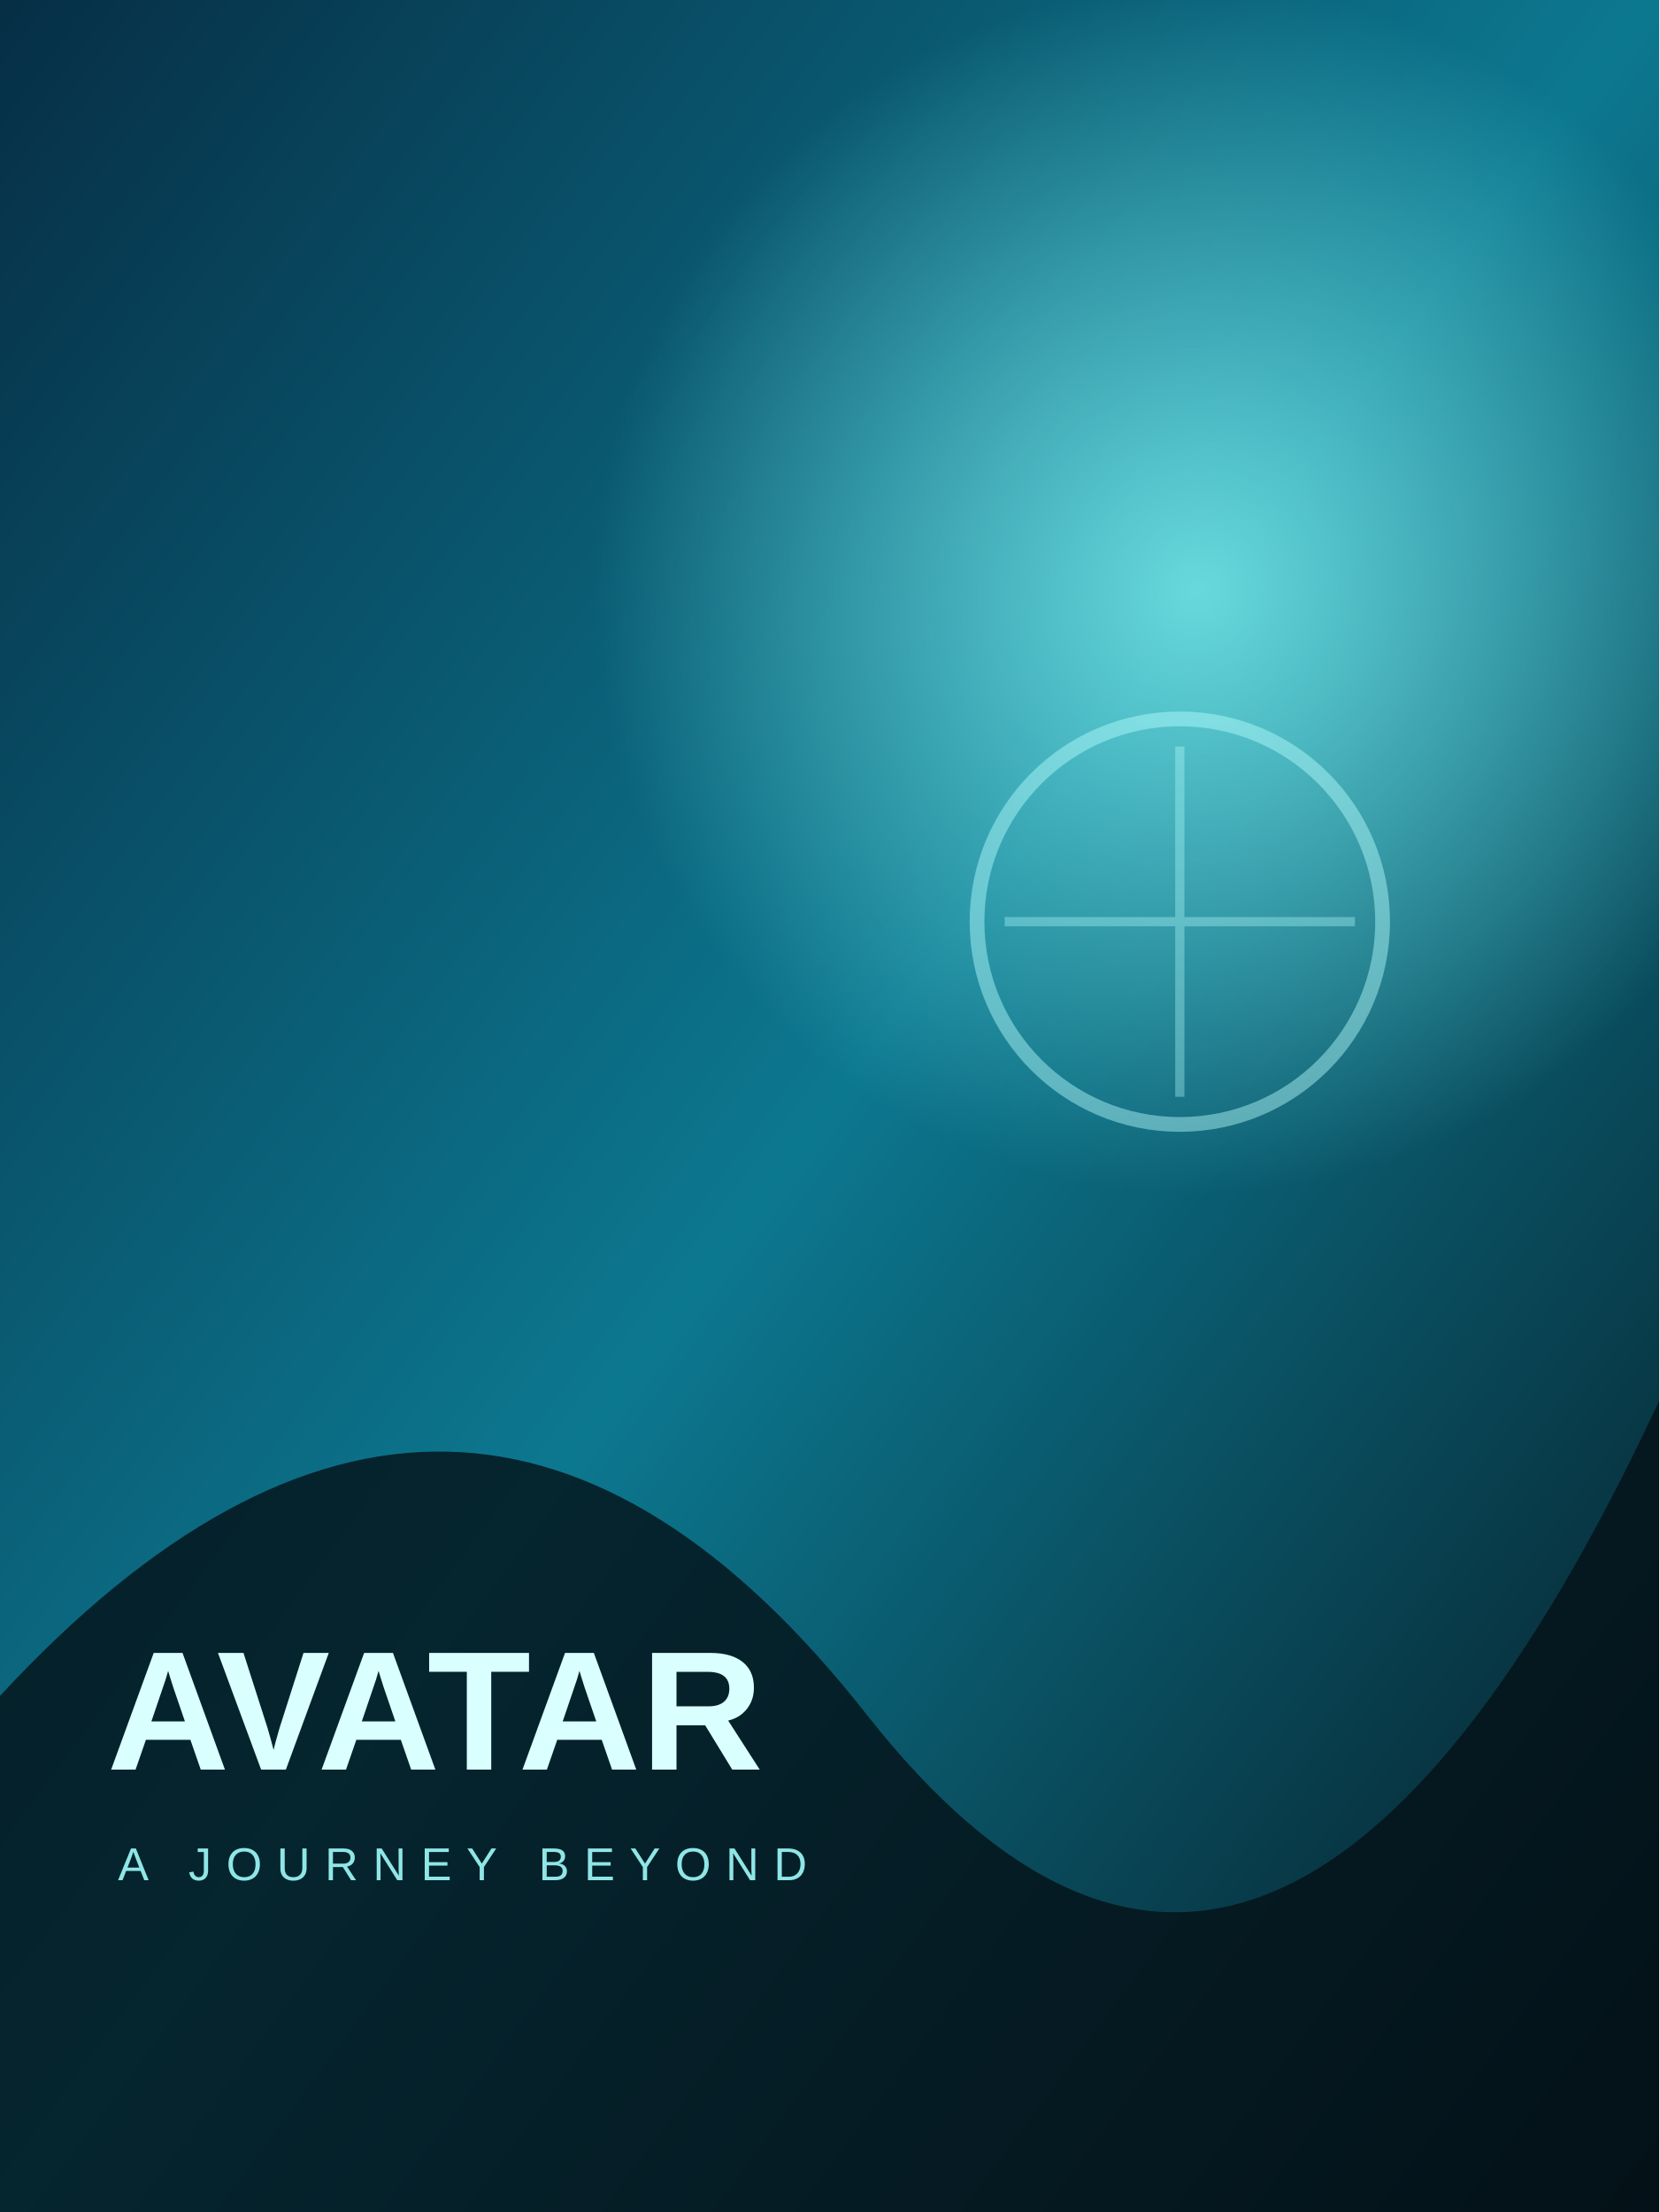
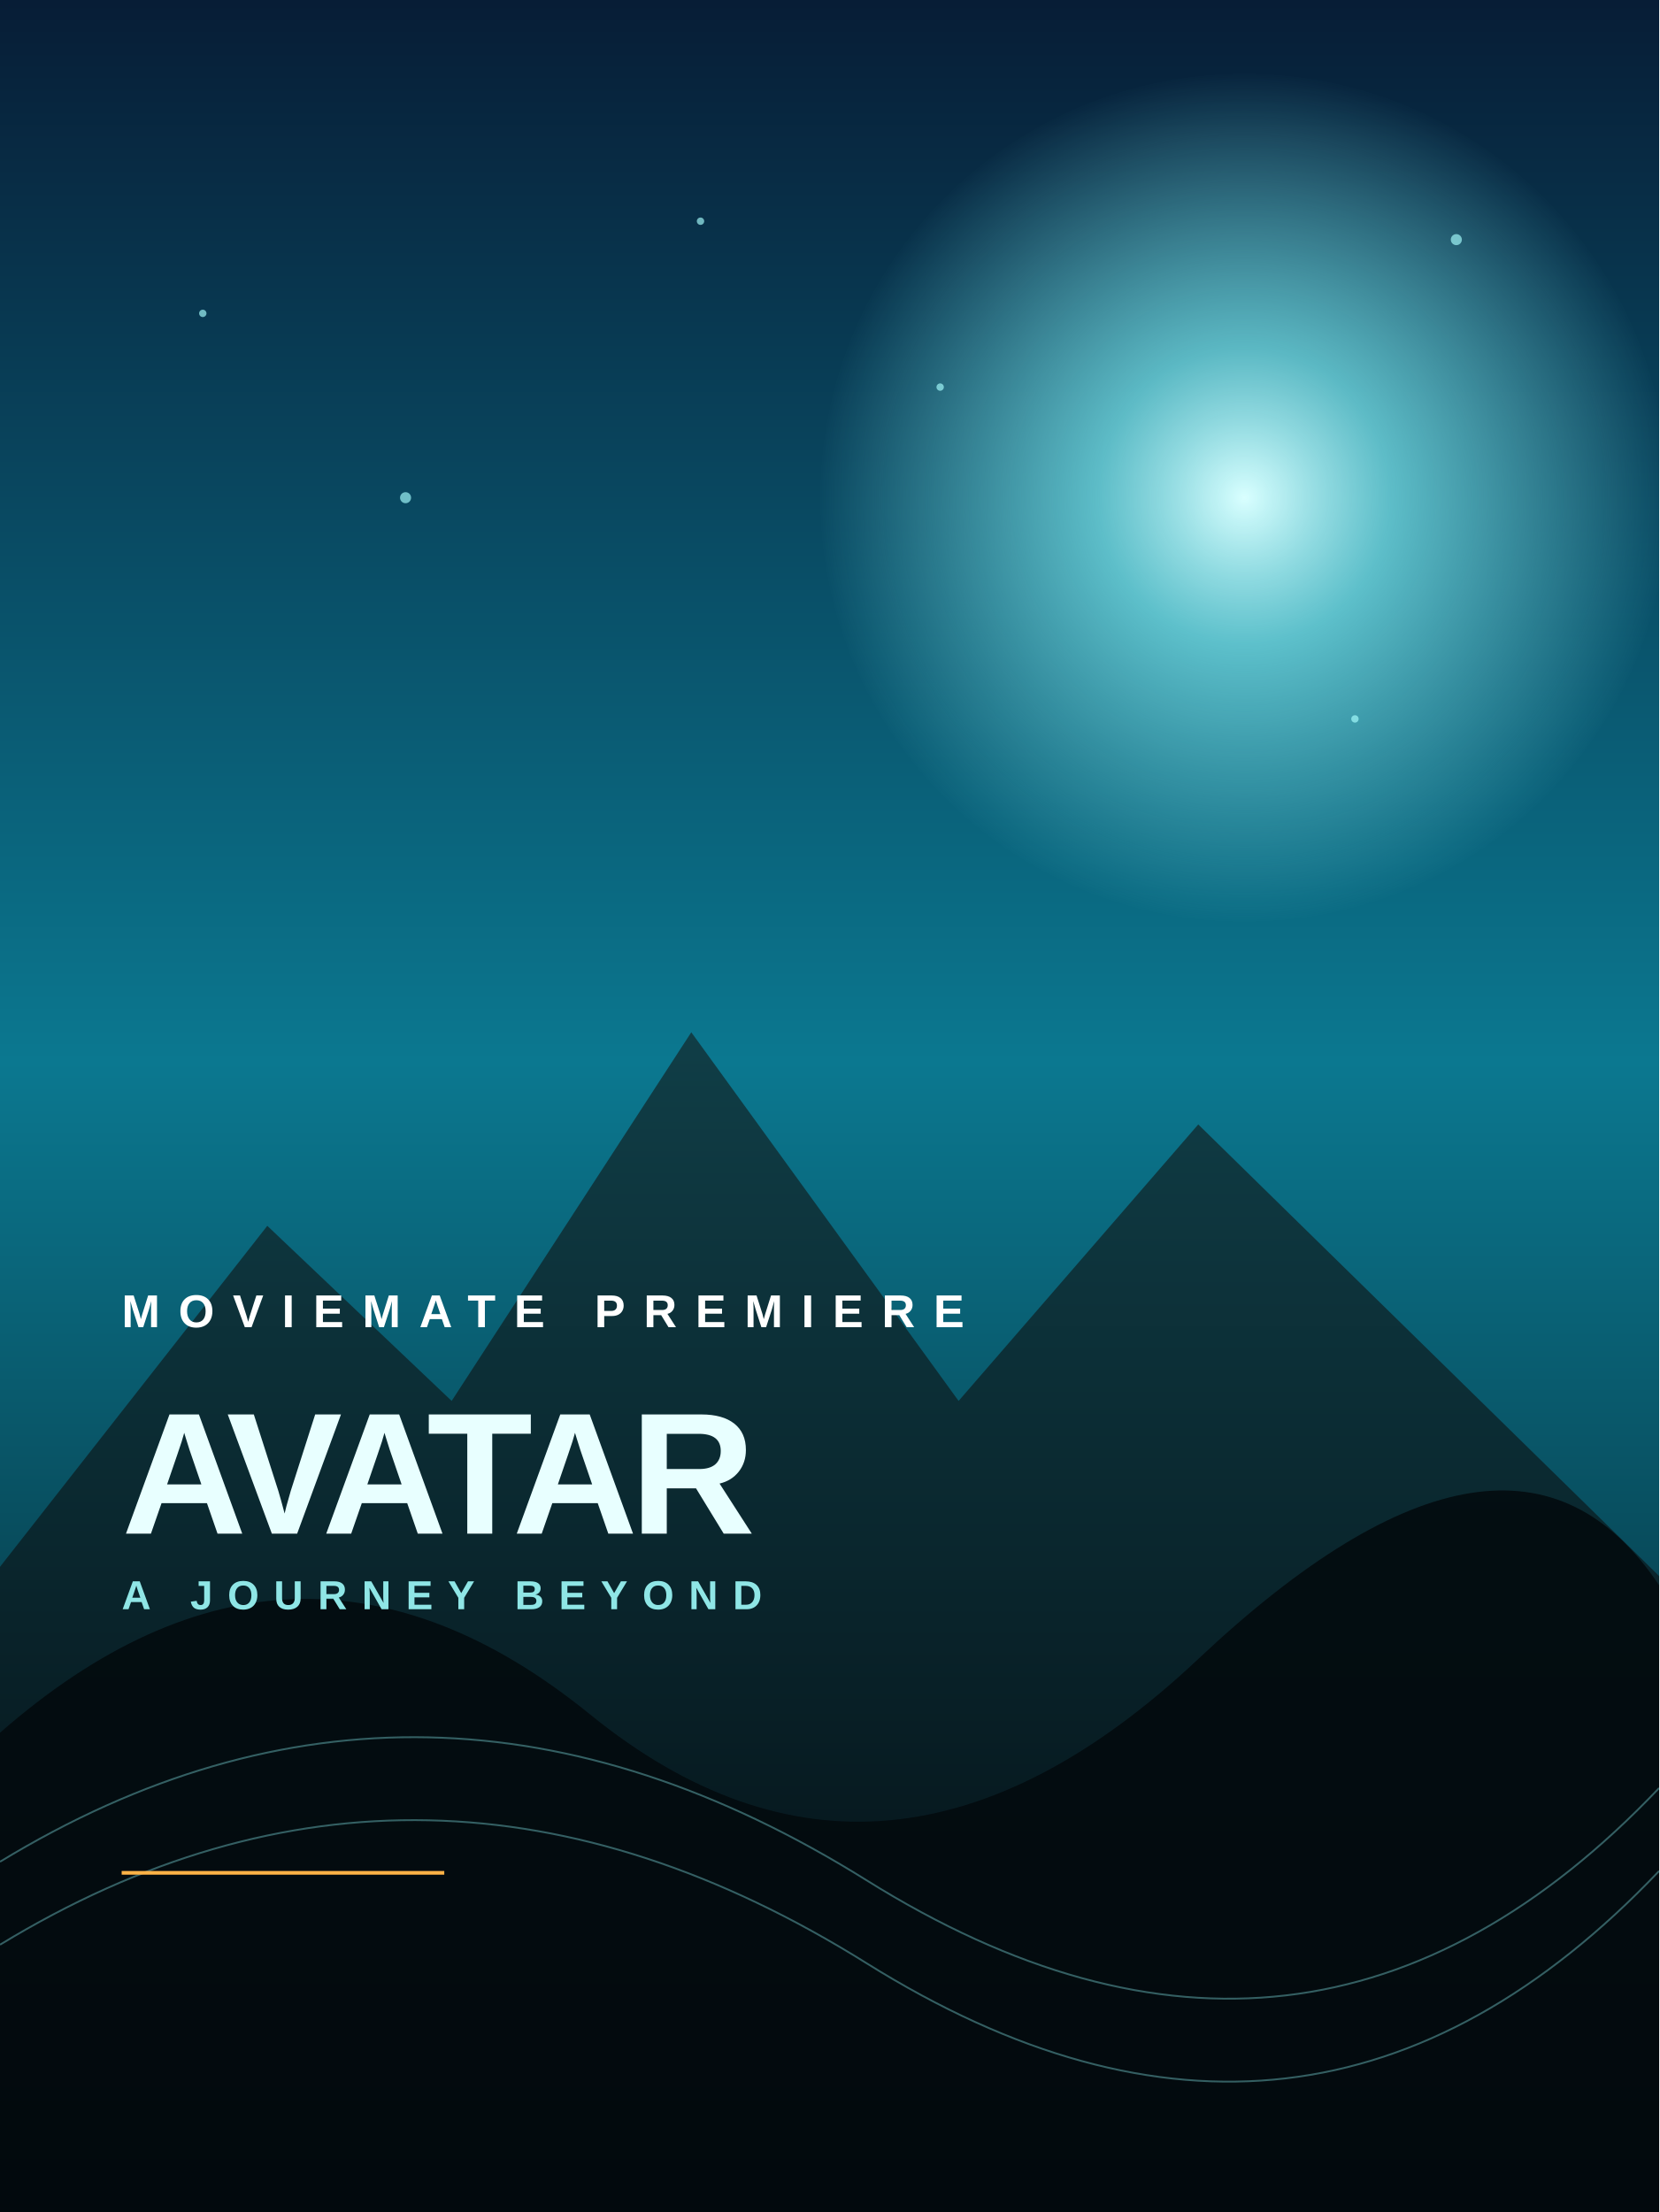
<svg xmlns="http://www.w3.org/2000/svg" viewBox="0 0 900 1200">
  <defs>
-     <linearGradient id="g" x2="1" y2="1">
-       <stop stop-color="#062e45" />
-       <stop offset=".5" stop-color="#0c7890" />
-       <stop offset="1" stop-color="#06141c" />
+     <linearGradient id="sky" x2="0" y2="1">
+       <stop stop-color="#071c35" />
+       <stop offset=".48" stop-color="#0b7890" />
+       <stop offset="1" stop-color="#041016" />
    </linearGradient>
-     <radialGradient id="r">
-       <stop stop-color="#72e4e5" stop-opacity=".9" />
-       <stop offset="1" stop-color="#72e4e5" stop-opacity="0" />
+     <radialGradient id="moon">
+       <stop stop-color="#d9ffff" />
+       <stop offset=".35" stop-color="#7ce9ef" stop-opacity=".72" />
+       <stop offset="1" stop-color="#7ce9ef" stop-opacity="0" />
    </radialGradient>
+     <linearGradient id="mount" x2="0" y2="1">
+       <stop stop-color="#103e47" />
+       <stop offset="1" stop-color="#02080d" />
+     </linearGradient>
+     <filter id="blur">
+       <feGaussianBlur stdDeviation="18" />
+     </filter>
  </defs>
-   <rect width="900" height="1200" fill="url(#g)" />
-   <circle cx="650" cy="320" r="330" fill="url(#r)" />
-   <path d="M0 920 Q250 650 470 930 T900 760 V1200H0Z" fill="#041016" opacity=".8" />
-   <circle cx="640" cy="500" r="110" fill="none" stroke="#b7ffff" stroke-width="8" opacity=".45" />
-   <path d="M545 500h190M640 405v190" stroke="#b7ffff" stroke-width="5" opacity=".35" />
-   <text x="58" y="960" fill="#d9ffff" font-family="Arial,sans-serif" font-size="92" font-weight="800">AVATAR</text>
-   <text x="64" y="1020" fill="#8fe6e6" font-family="Arial,sans-serif" font-size="25" letter-spacing="8">A JOURNEY BEYOND</text>
+   <rect width="900" height="1200" fill="url(#sky)" />
+   <circle cx="675" cy="270" r="230" fill="url(#moon)" />
+   <g fill="#a7ffff" opacity=".65">
+     <circle cx="110" cy="170" r="2" />
+     <circle cx="220" cy="270" r="3" />
+     <circle cx="380" cy="120" r="2" />
+     <circle cx="510" cy="210" r="2" />
+     <circle cx="790" cy="130" r="3" />
+     <circle cx="735" cy="390" r="2" />
+   </g>
+   <path d="M0 850L145 665L245 760L375 560L520 760L650 610L900 855V1200H0Z" fill="url(#mount)" />
+   <path d="M0 940Q160 800 320 930T650 900T900 860V1200H0Z" fill="#02090d" opacity=".86" />
+   <g stroke="#8ffcff" opacity=".35" fill="none">
+     <path d="M0 1010Q230 870 470 1020T900 970" />
+     <path d="M0 1055Q230 915 470 1065T900 1015" />
+   </g>
+   <g transform="translate(66 720)">
+     <text fill="#fff" font-family="Arial,sans-serif" font-size="25" font-weight="700" letter-spacing="10">MOVIEMATE PREMIERE</text>
+     <text y="112" fill="#e8ffff" font-family="Arial,sans-serif" font-size="94" font-weight="900" letter-spacing="-4">AVATAR</text>
+     <text y="153" fill="#8fe6e6" font-family="Arial,sans-serif" font-size="22" font-weight="700" letter-spacing="8">A JOURNEY BEYOND</text>
+   </g>
+   <rect x="66" y="1015" width="175" height="2" fill="#ffb347" />
</svg>
